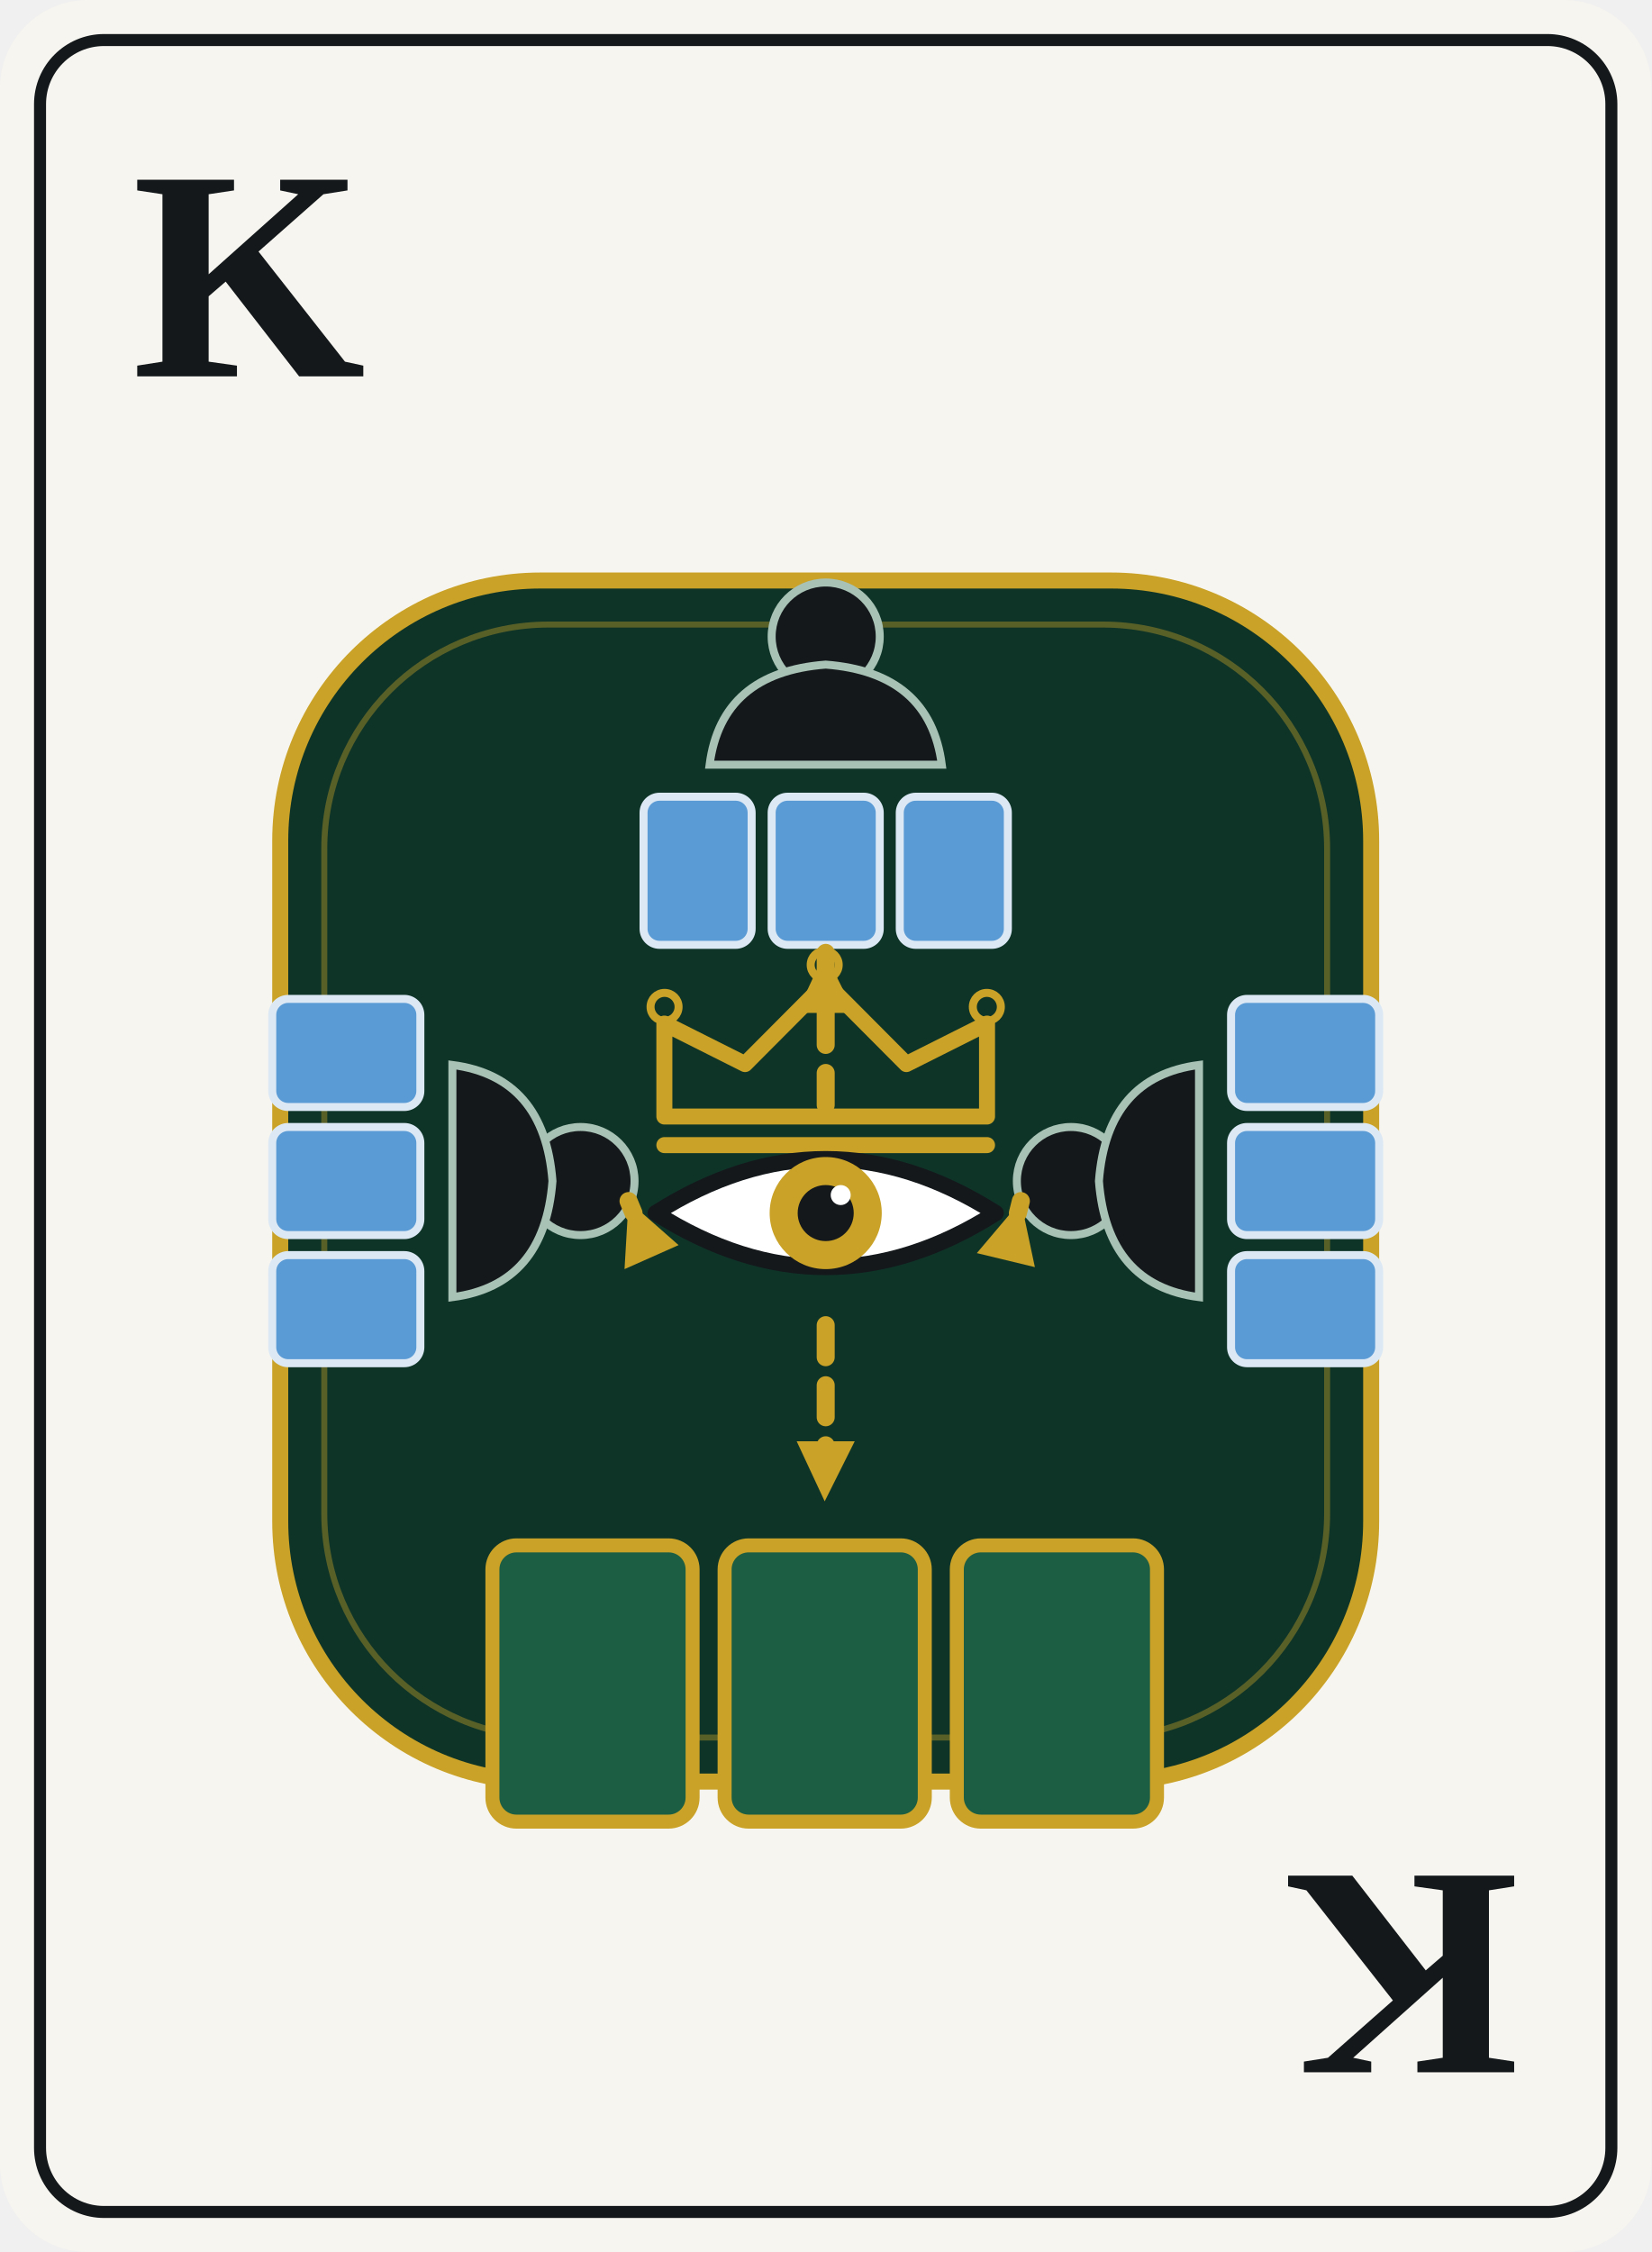
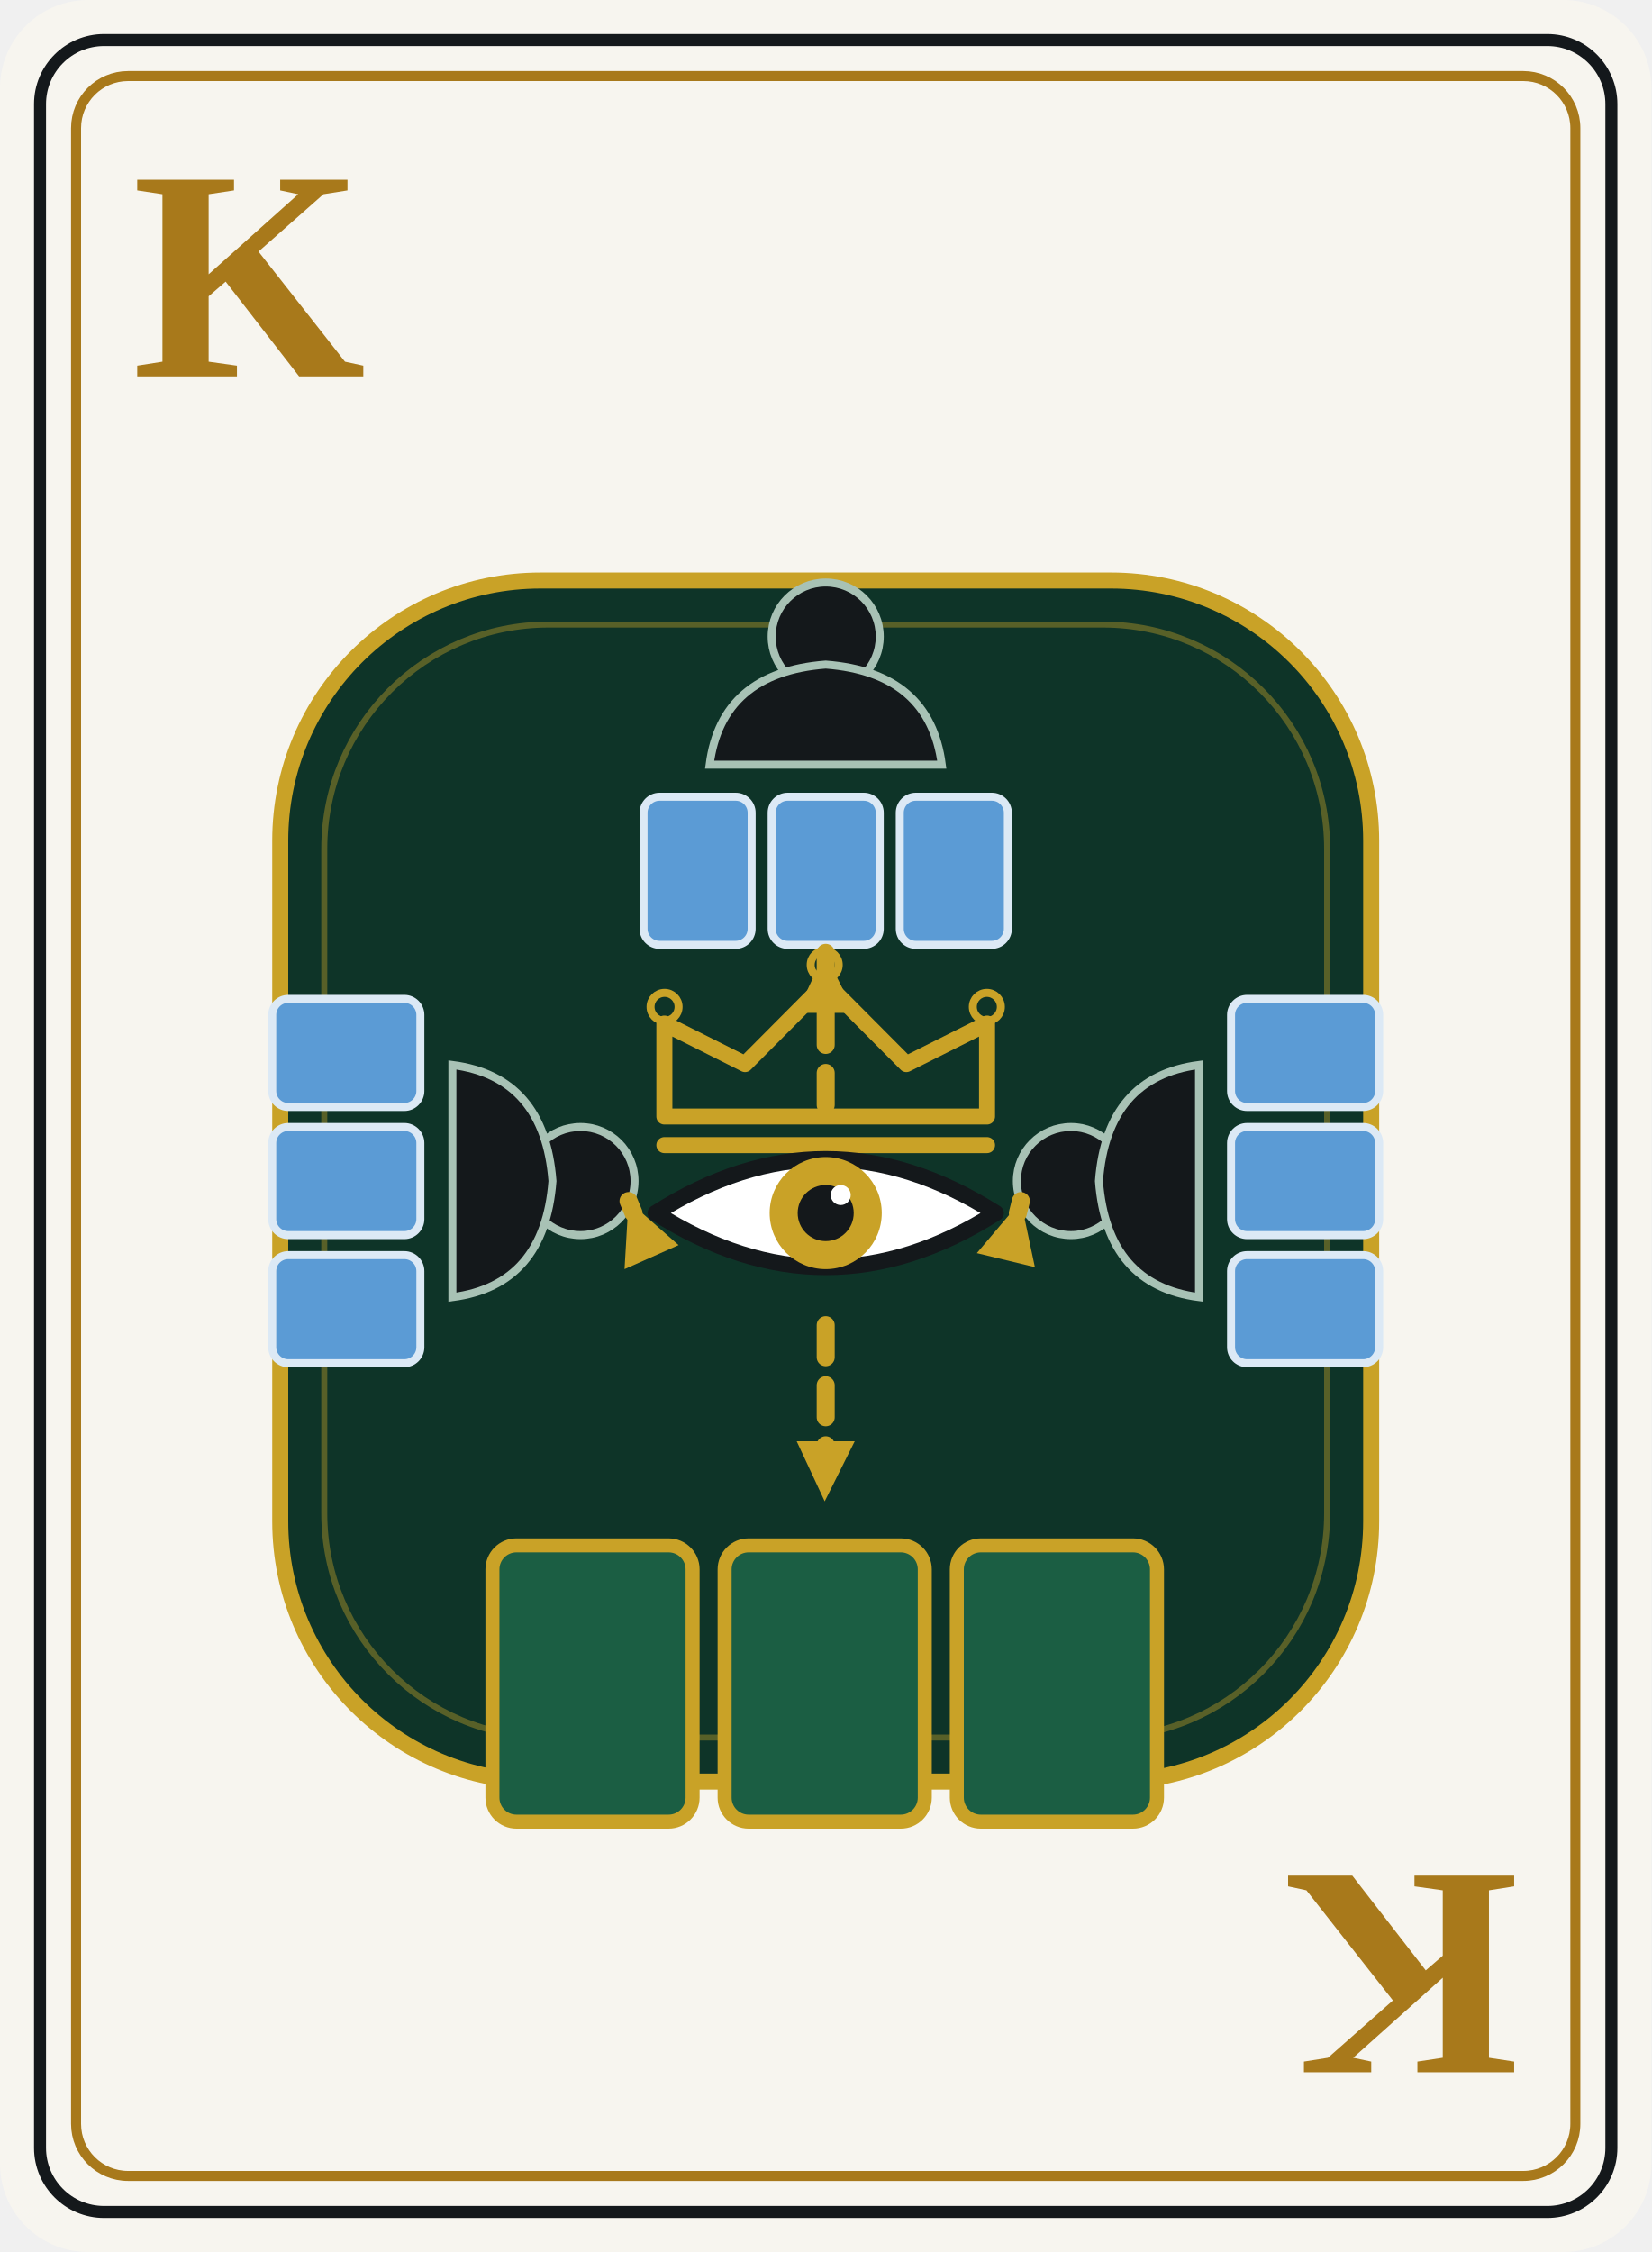
<svg xmlns="http://www.w3.org/2000/svg" viewBox="0 0 825 1125">
  <rect width="825" height="1125" rx="44" fill="#F7F5EF" />
  <rect x="20" y="20" width="785" height="1085" rx="32" fill="none" stroke="#14181B" stroke-width="6" />
-   <text x="66" y="188" font-family="Georgia, 'Times New Roman', serif" font-size="150" font-weight="bold" fill="#14181B">K</text>
+   <rect x="38" y="38" width="749" height="1049" rx="26" fill="none" stroke="#A8791B" stroke-width="5" />
+   <text x="66" y="188" font-family="Georgia, 'Times New Roman', serif" font-size="150" font-weight="bold" fill="#A8791B">K</text>
  <g transform="rotate(180 412.5 562.5)">
-     <text x="66" y="188" font-family="Georgia, 'Times New Roman', serif" font-size="150" font-weight="bold" fill="#14181B">K</text>
+     <text x="66" y="188" font-family="Georgia, 'Times New Roman', serif" font-size="150" font-weight="bold" fill="#A8791B">K</text>
  </g>
  <rect x="140" y="290" width="545" height="600" rx="130" fill="#0E3428" stroke="#C9A227" stroke-width="8" />
  <rect x="162" y="312" width="501" height="556" rx="112" fill="none" stroke="#C9A227" stroke-width="3" opacity="0.4" />
  <g transform="translate(412.5 384) rotate(0.0)">
    <circle cx="0" cy="-66" r="27" fill="#14181B" stroke="#A8C2B5" stroke-width="4" />
    <path d="M -58,-2 Q -52,-48 0,-52 Q 52,-48 58,-2 Z" fill="#14181B" stroke="#A8C2B5" stroke-width="4" />
    <rect x="-91" y="14" width="54" height="74" rx="8" fill="#5B9BD5" stroke="#DCE9F5" stroke-width="4" />
    <rect x="-27" y="14" width="54" height="74" rx="8" fill="#5B9BD5" stroke="#DCE9F5" stroke-width="4" />
    <rect x="37" y="14" width="54" height="74" rx="8" fill="#5B9BD5" stroke="#DCE9F5" stroke-width="4" />
  </g>
  <g transform="translate(224 590) rotate(90)">
    <circle cx="0" cy="-66" r="27" fill="#14181B" stroke="#A8C2B5" stroke-width="4" />
    <path d="M -58,-2 Q -52,-48 0,-52 Q 52,-48 58,-2 Z" fill="#14181B" stroke="#A8C2B5" stroke-width="4" />
    <rect x="-91" y="14" width="54" height="74" rx="8" fill="#5B9BD5" stroke="#DCE9F5" stroke-width="4" />
    <rect x="-27" y="14" width="54" height="74" rx="8" fill="#5B9BD5" stroke="#DCE9F5" stroke-width="4" />
    <rect x="37" y="14" width="54" height="74" rx="8" fill="#5B9BD5" stroke="#DCE9F5" stroke-width="4" />
  </g>
  <g transform="translate(601 590) rotate(-90)">
    <circle cx="0" cy="-66" r="27" fill="#14181B" stroke="#A8C2B5" stroke-width="4" />
    <path d="M -58,-2 Q -52,-48 0,-52 Q 52,-48 58,-2 Z" fill="#14181B" stroke="#A8C2B5" stroke-width="4" />
    <rect x="-91" y="14" width="54" height="74" rx="8" fill="#5B9BD5" stroke="#DCE9F5" stroke-width="4" />
    <rect x="-27" y="14" width="54" height="74" rx="8" fill="#5B9BD5" stroke="#DCE9F5" stroke-width="4" />
    <rect x="37" y="14" width="54" height="74" rx="8" fill="#5B9BD5" stroke="#DCE9F5" stroke-width="4" />
  </g>
  <rect x="246" y="772" width="100" height="138" rx="12" fill="#1B5E43" stroke="#C9A227" stroke-width="7" />
  <rect x="362" y="772" width="100" height="138" rx="12" fill="#1B5E43" stroke="#C9A227" stroke-width="7" />
  <rect x="478" y="772" width="100" height="138" rx="12" fill="#1B5E43" stroke="#C9A227" stroke-width="7" />
  <line x1="412.5" y1="552" x2="412.5" y2="476" stroke="#C9A227" stroke-width="9" stroke-linecap="round" stroke-dasharray="16 14" />
  <polygon points="412,476 427,506 398,506" fill="#C9A227" />
  <line x1="316.5" y1="606" x2="314" y2="600" stroke="#C9A227" stroke-width="9" stroke-linecap="round" stroke-dasharray="16 14" />
  <polygon points="314,600 339,622 312,634" fill="#C9A227" />
  <line x1="508.5" y1="606" x2="510" y2="600" stroke="#C9A227" stroke-width="9" stroke-linecap="round" stroke-dasharray="16 14" />
  <polygon points="510,600 517,633 488,626" fill="#C9A227" />
  <line x1="412.5" y1="662" x2="412.5" y2="750" stroke="#C9A227" stroke-width="9" stroke-linecap="round" stroke-dasharray="16 14" />
  <polygon points="412,750 398,720 427,720" fill="#C9A227" />
  <path d="M 331.9,557.76 L 331.9,511.334 L 372.2,531.571 L 412.5,491.098 L 452.8,531.571 L 493.1,511.334 L 493.1,557.76 Z" fill="none" stroke="#C9A227" stroke-width="8" stroke-linejoin="round" />
  <line x1="331.9" y1="572.045" x2="493.1" y2="572.045" stroke="#C9A227" stroke-width="8" stroke-linecap="round" />
  <circle cx="332" cy="503" r="7" fill="none" stroke="#C9A227" stroke-width="4" />
  <circle cx="412" cy="482" r="7" fill="none" stroke="#C9A227" stroke-width="4" />
  <circle cx="493" cy="503" r="7" fill="none" stroke="#C9A227" stroke-width="4" />
  <path d="M 327.5,606 Q 412.5,552.0 497.5,606 Q 412.5,660.0 327.5,606 Z" fill="#FFFFFF" stroke="#14181B" stroke-width="8" stroke-linejoin="round" />
  <circle cx="412.5" cy="606" r="28" fill="#C9A227" />
  <circle cx="412.5" cy="606" r="14" fill="#14181B" />
  <circle cx="420" cy="597" r="5" fill="#FFFFFF" />
</svg>
